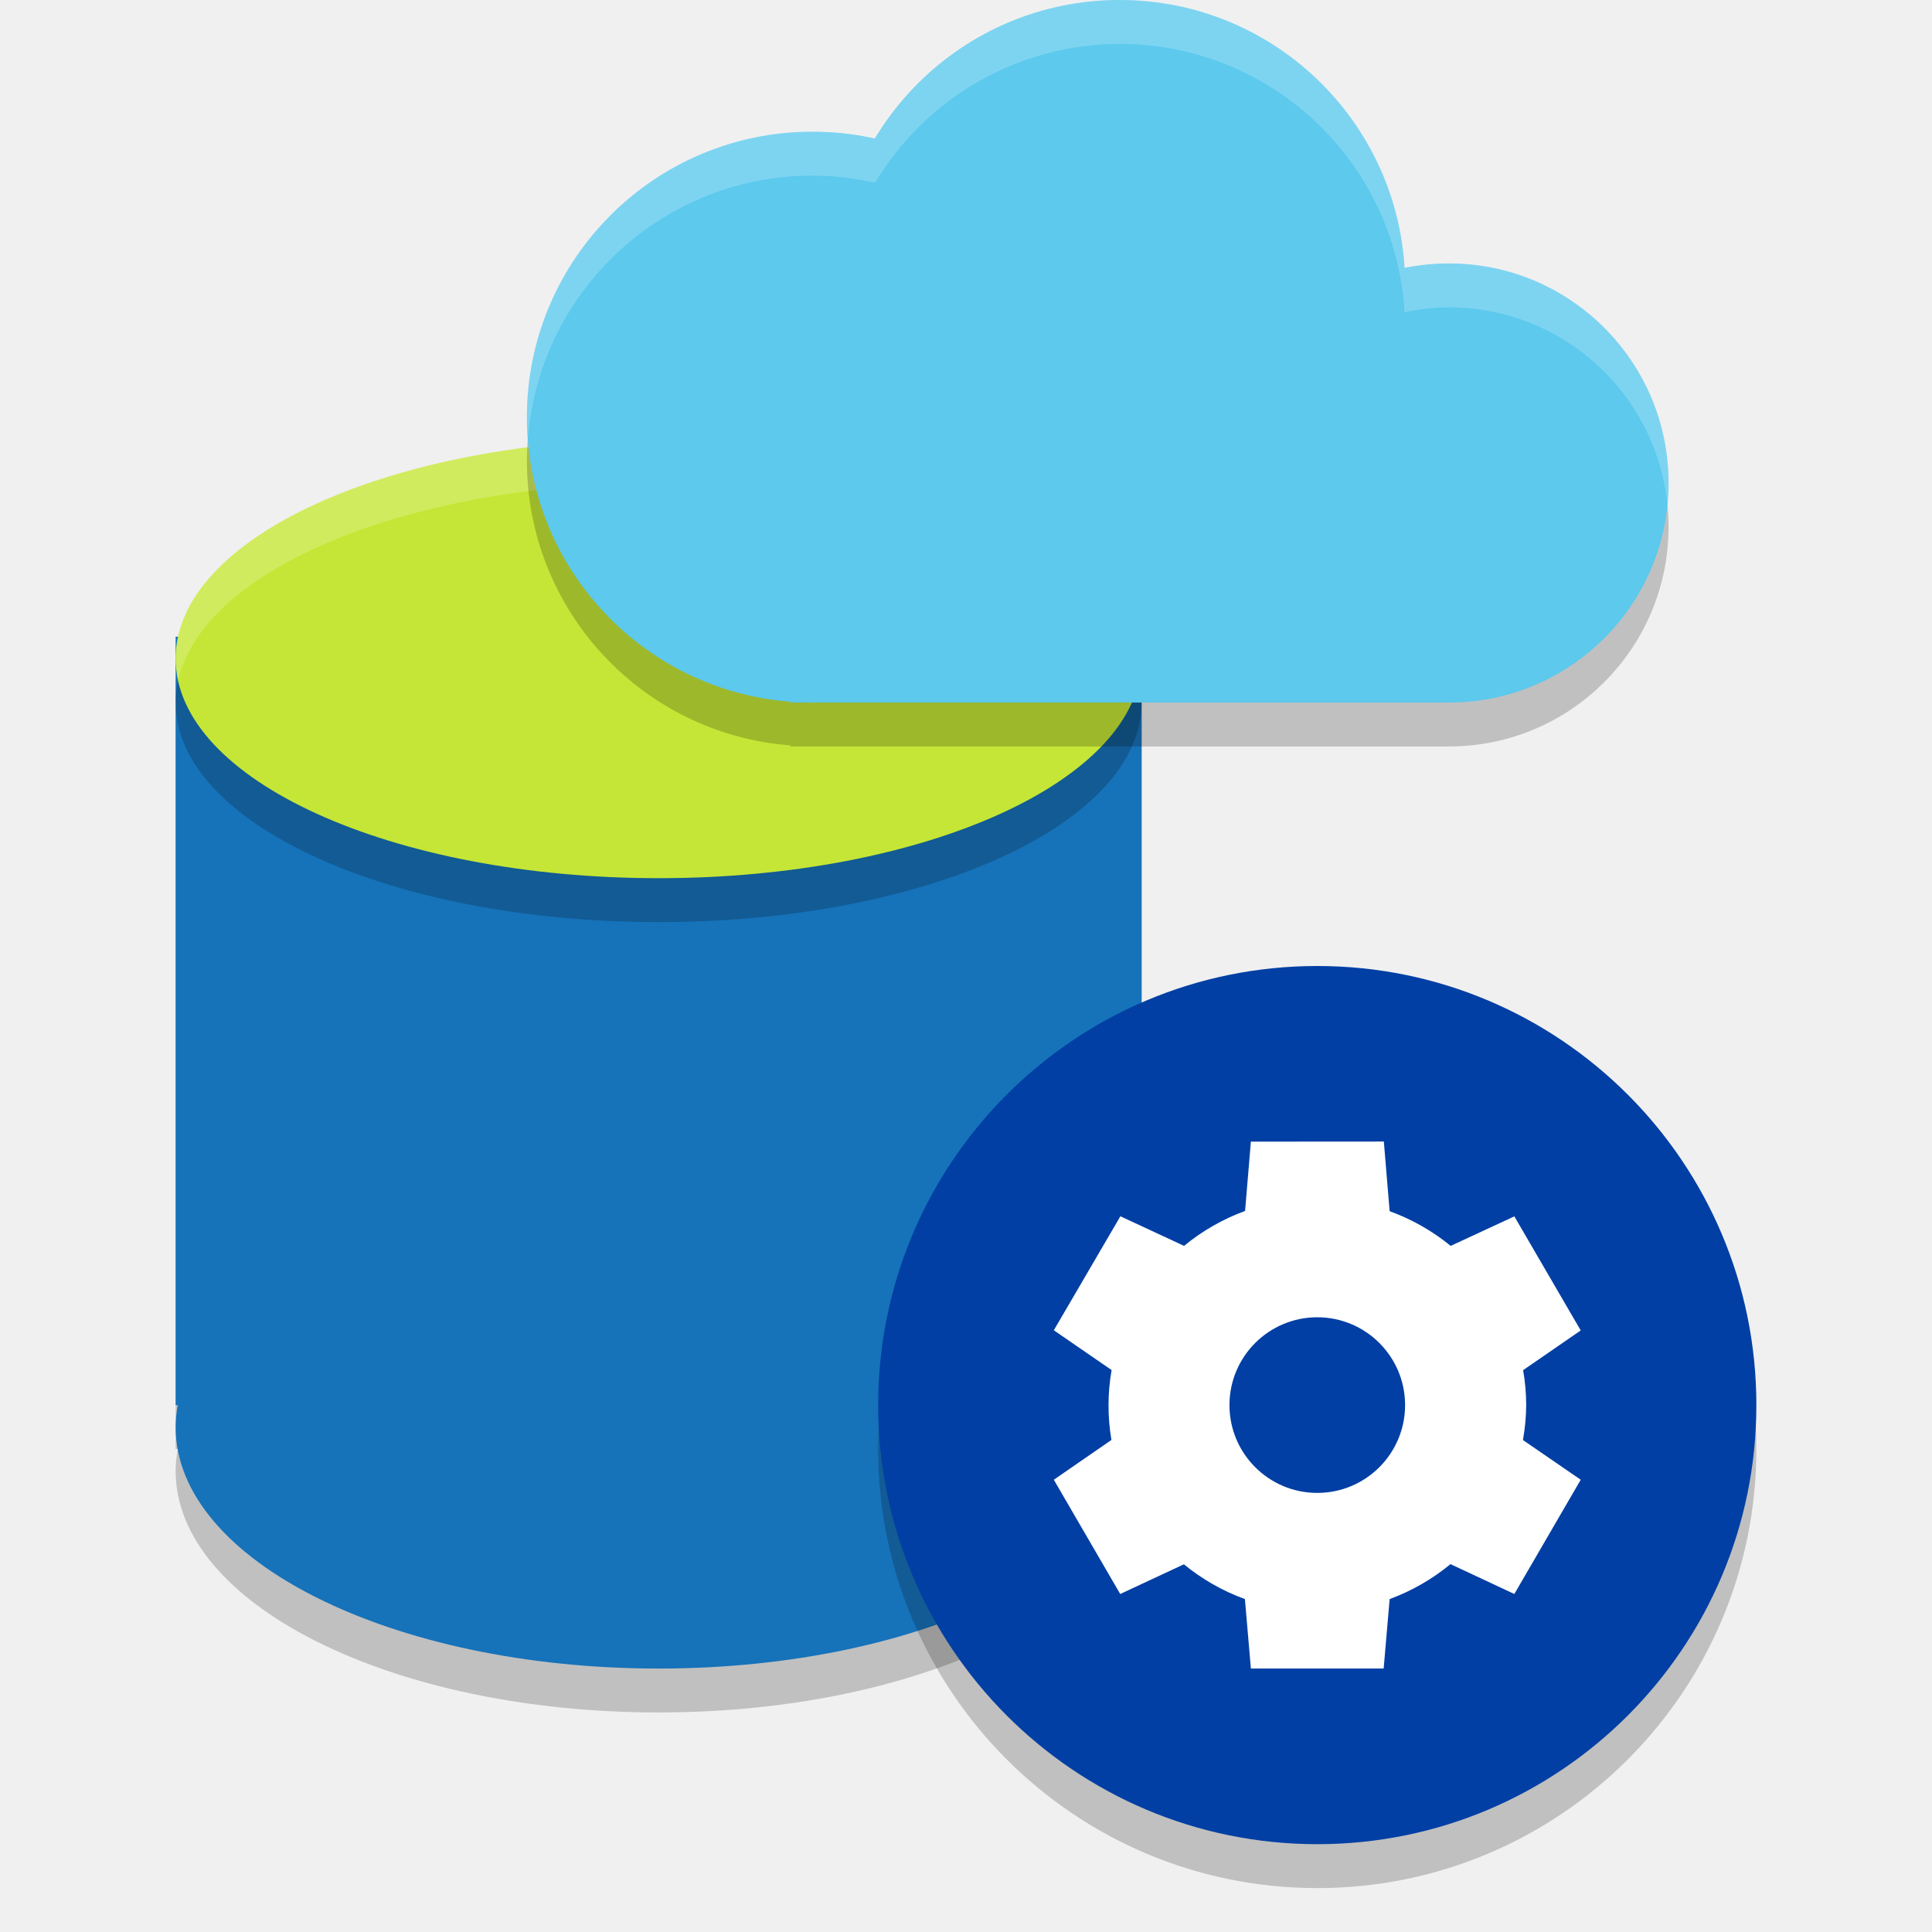
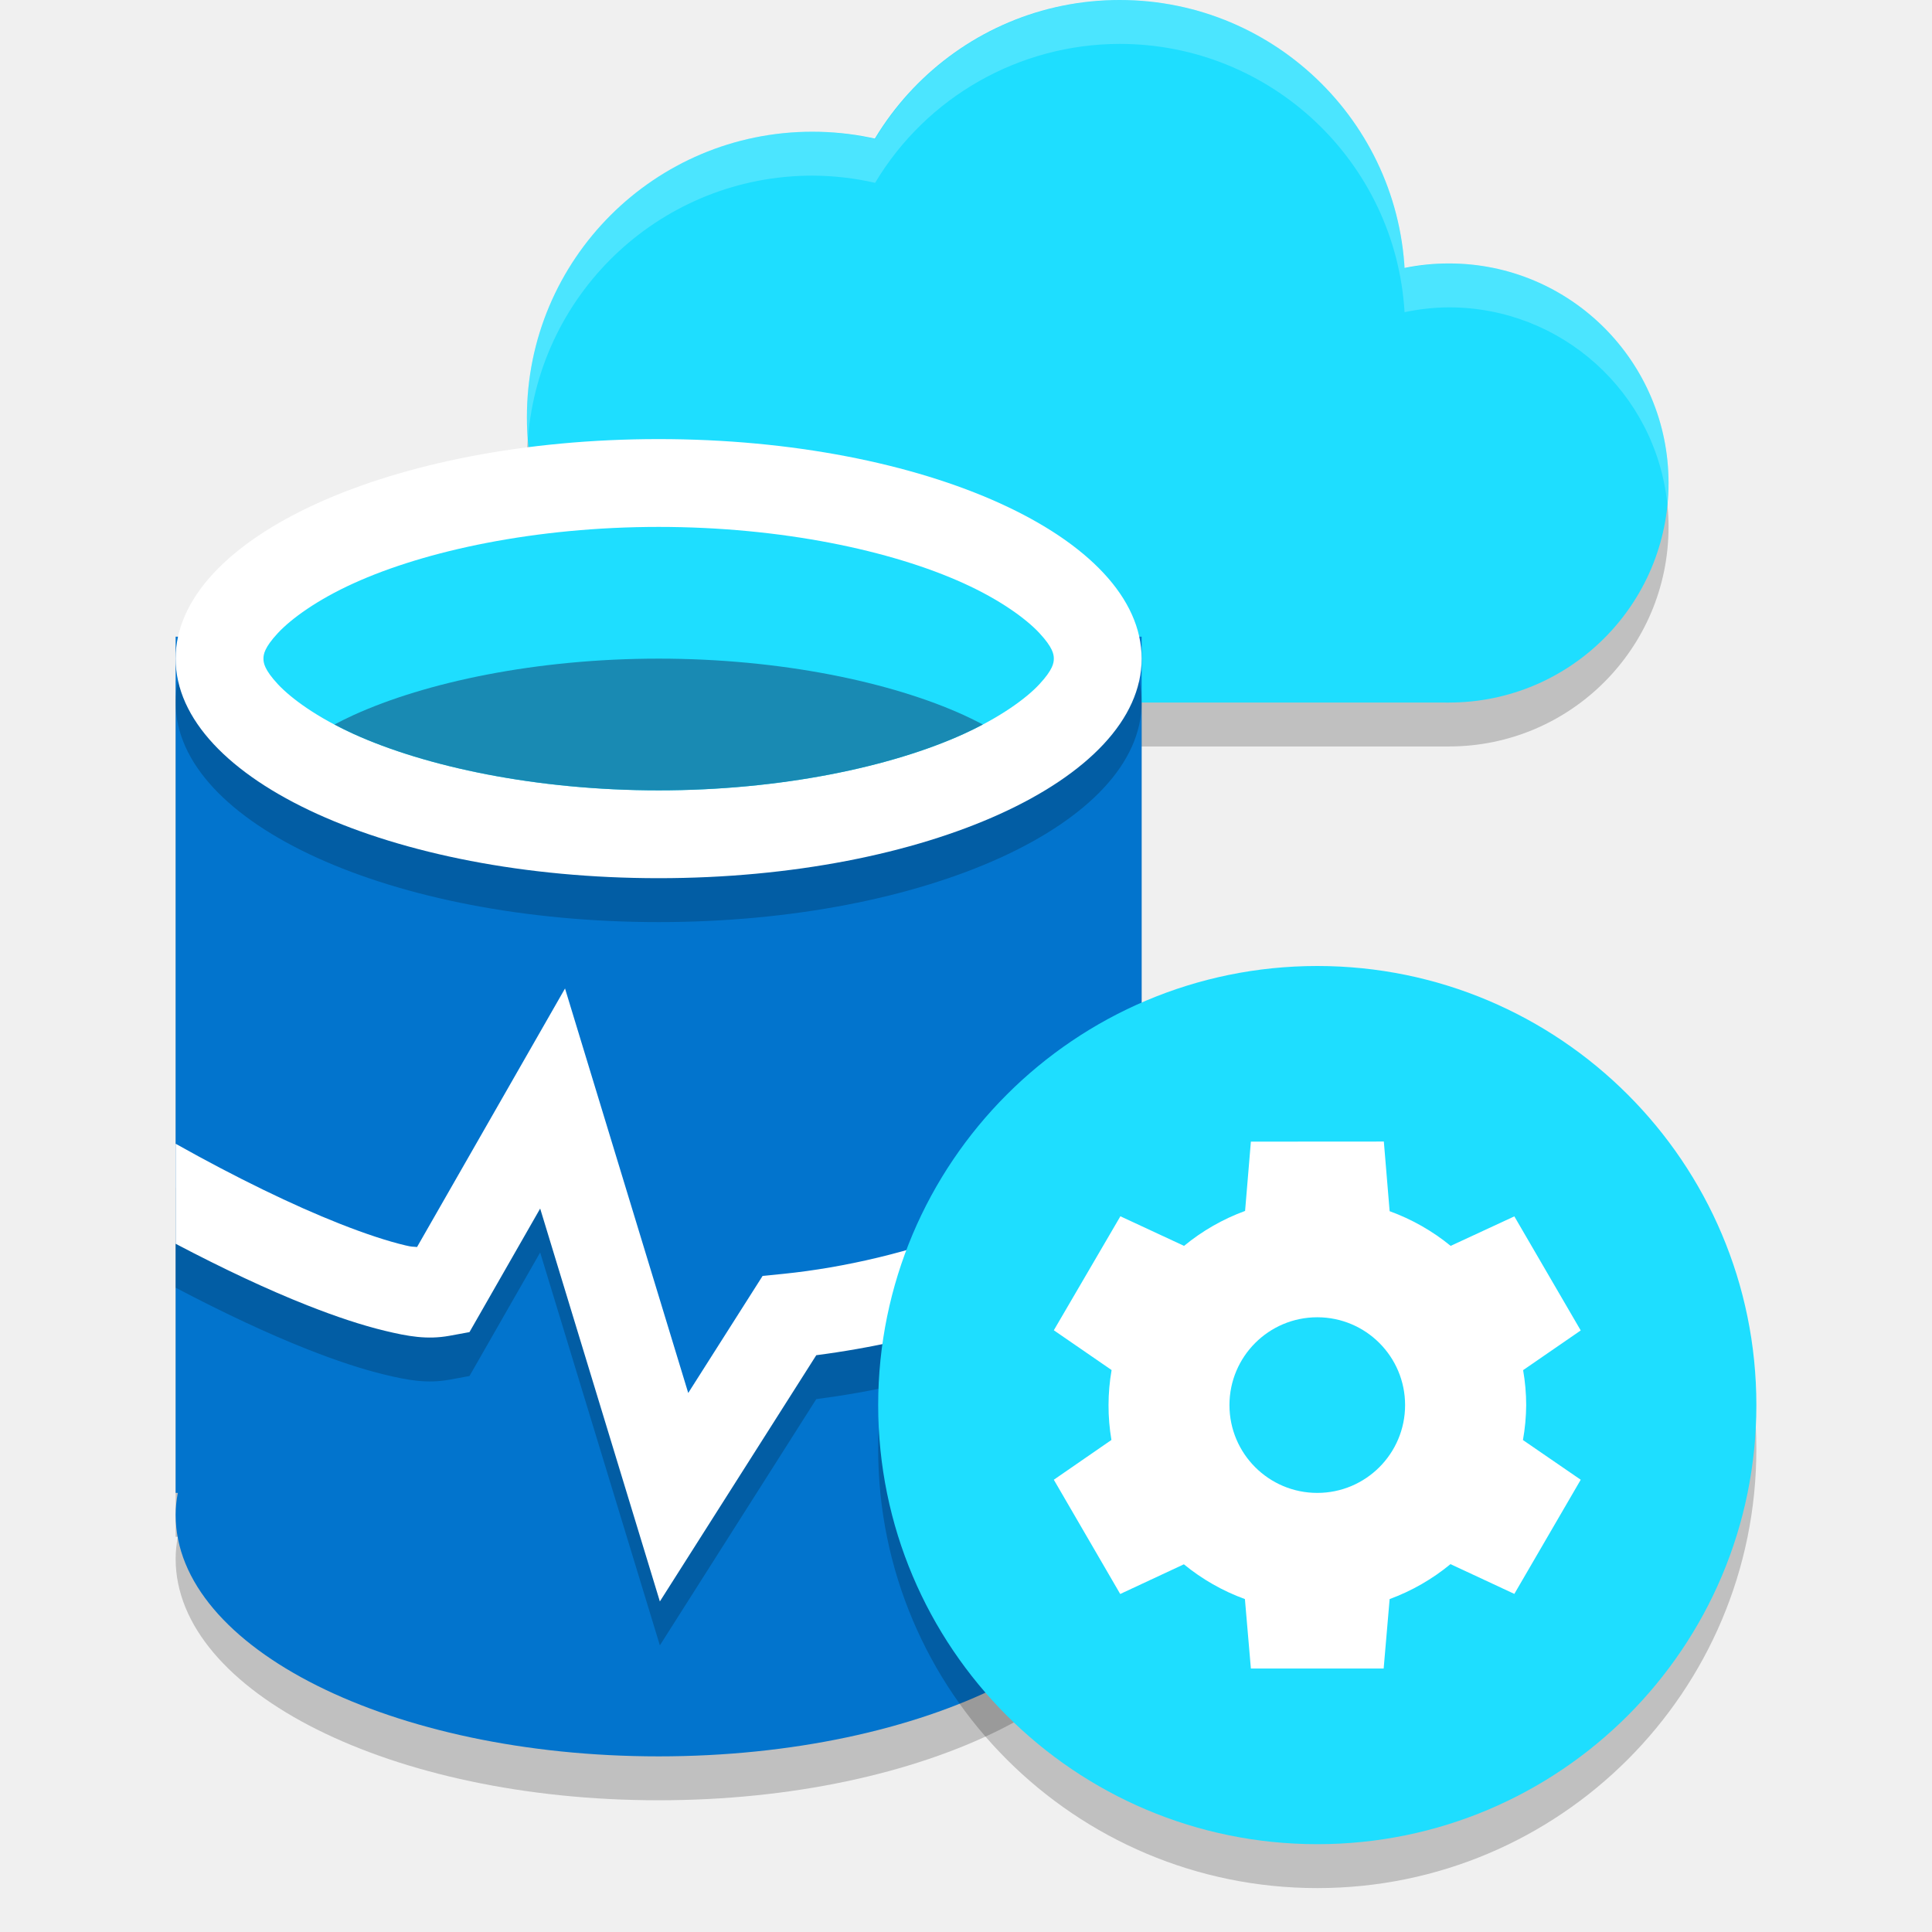
<svg xmlns="http://www.w3.org/2000/svg" width="22" height="22" version="1.1">
-   <g transform="translate(0,-310.3)">
-     <path style="opacity:0.2" d="m 2,318.05 v 8.75 h 0.025 c -0.016,0.083 -0.025,0.167 -0.025,0.25 0,1.519 2.462,2.75 5.5,2.75 3.038,0 5.5,-1.231 5.5,-2.75 -0.002,-0.084 -0.011,-0.167 -0.027,-0.25 H 13 v -8.75 z" />
-     <path style="fill:#1672b9" d="m 2,317.55 v 8.75 h 0.025 c -0.016,0.083 -0.025,0.167 -0.025,0.25 0,1.519 2.462,2.75 5.5,2.75 3.038,0 5.5,-1.231 5.5,-2.75 -0.002,-0.084 -0.011,-0.167 -0.027,-0.25 H 13 v -8.75 z" />
-     <ellipse style="opacity:0.2" cx="7.5" cy="318.3" rx="5.5" ry="2.5" />
-     <ellipse style="fill:#c5e636" cx="7.5" cy="317.8" rx="5.5" ry="2.5" />
-     <path style="opacity:0.2;fill:#ffffff" d="m 7.5,315.3 a 5.5,2.5 0 0 0 -5.5,2.5 5.5,2.5 0 0 0 0.031,0.24 5.5,2.5 0 0 1 5.469,-2.24 5.5,2.5 0 0 1 5.469,2.26 5.5,2.5 0 0 0 0.031,-0.26 5.5,2.5 0 0 0 -5.5,-2.5 z" />
-     <path style="opacity:0.2" d="m 12.75,310.8 a 3.25,3.25 0 0 0 -2.785,1.582 3.25,3.25 0 0 0 -0.715,-0.082 3.25,3.25 0 0 0 -3.25,3.25 3.25,3.25 0 0 0 3,3.238 v 0.012 h 0.25 7.25 a 2.5,2.5 0 0 0 2.5,-2.5 2.5,2.5 0 0 0 -2.5,-2.5 2.5,2.5 0 0 0 -0.506,0.055 A 3.25,3.25 0 0 0 12.75,310.8 Z" />
-     <circle style="fill:#5cc9ed" cx="9.25" cy="315.05" r="3.25" />
-     <circle style="fill:#5cc9ed" cx="12.75" cy="313.55" r="3.25" />
-     <circle style="fill:#5cc9ed" cx="16.5" cy="315.8" r="2.5" />
-     <rect style="fill:#5cc9ed" width="7.5" height="3" x="9" y="315.3" />
-     <circle style="opacity:0.2" cx="15" cy="326.8" r="5" />
-     <circle style="fill:#013fa4" cx="15" cy="326.3" r="5" />
-     <path style="fill:#ffffff" d="m 14.244,323.3 -0.066,0.789 a 2.378,2.357 0 0 0 -0.695,0.398 L 12.758,324.15 12,325.448 l 0.658,0.453 a 2.378,2.357 0 0 0 -0.035,0.398 2.378,2.357 0 0 0 0.033,0.398 L 12,327.15 l 0.756,1.301 0.725,-0.338 a 2.378,2.357 0 0 0 0.695,0.396 l 0.068,0.791 h 1.512 l 0.068,-0.791 a 2.378,2.357 0 0 0 0.693,-0.398 l 0.727,0.34 L 18,327.15 17.342,326.698 a 2.378,2.357 0 0 0 0.037,-0.398 2.378,2.357 0 0 0 -0.035,-0.398 L 18,325.45 l -0.756,-1.299 -0.725,0.336 a 2.378,2.357 0 0 0 -0.695,-0.395 l -0.066,-0.793 z m 0.756,2 h 0.002 a 1,1 0 0 1 0.998,1 1,1 0 0 1 -1,1 1,1 0 0 1 -1,-1 1,1 0 0 1 1,-1 z" />
-     <path style="opacity:0.2;fill:#ffffff" d="m 12.75,310.3 a 3.25,3.25 0 0 0 -2.785,1.582 3.25,3.25 0 0 0 -0.715,-0.082 3.25,3.25 0 0 0 -3.25,3.25 3.25,3.25 0 0 0 0.012,0.238 3.25,3.25 0 0 1 3.238,-2.988 3.25,3.25 0 0 1 0.715,0.082 3.25,3.25 0 0 1 2.785,-1.582 3.25,3.25 0 0 1 3.244,3.055 2.5,2.5 0 0 1 0.506,-0.055 2.5,2.5 0 0 1 2.486,2.238 2.5,2.5 0 0 0 0.014,-0.238 2.5,2.5 0 0 0 -2.5,-2.5 2.5,2.5 0 0 0 -0.506,0.055 A 3.25,3.25 0 0 0 12.75,310.3 Z" />
-   </g>
+   <path style="opacity:0.2" d="m 2,7.75 v 9.75 h 0.025 c -0.016,0.083 -0.025,0.167 -0.025,0.25 0,1.519 2.462,2.75 5.5,2.75 3.038,0 5.5,-1.231 5.5,-2.75 -0.002,-0.084 -0.011,-0.167 -0.027,-0.25 H 13 V 7.75 Z" />
+   <path style="opacity:0.2" d="M 12.75,0.5 A 3.25,3.25 0 0 0 9.965,2.082 3.25,3.25 0 0 0 9.25,2 a 3.25,3.25 0 0 0 -3.25,3.25 3.25,3.25 0 0 0 3,3.238 v 0.012 h 0.25 7.25 a 2.5,2.5 0 0 0 2.5,-2.5 2.5,2.5 0 0 0 -2.5,-2.5 2.5,2.5 0 0 0 -0.506,0.055 A 3.25,3.25 0 0 0 12.75,0.5 Z" />
+   <circle style="fill:#1edeff" cx="9.25" cy="4.75" r="3.25" />
+   <circle style="fill:#1edeff" cx="12.75" cy="3.25" r="3.25" />
+   <circle style="fill:#1edeff" cx="16.5" cy="5.5" r="2.5" />
+   <rect style="fill:#1edeff" width="7.5" height="3" x="9" y="5" />
+   <path style="opacity:0.2;fill:#ffffff" d="M 12.75,1.9073486e-6 A 3.25,3.25 0 0 0 9.965,1.582 3.25,3.25 0 0 0 9.25,1.5 3.25,3.25 0 0 0 6,4.75 3.25,3.25 0 0 0 6.012,4.988 3.25,3.25 0 0 1 9.25,2 3.25,3.25 0 0 1 9.965,2.082 3.25,3.25 0 0 1 12.75,0.5 3.25,3.25 0 0 1 15.994,3.555 2.5,2.5 0 0 1 16.5,3.5 2.5,2.5 0 0 1 18.986,5.738 2.5,2.5 0 0 0 19,5.5 a 2.5,2.5 0 0 0 -2.5,-2.5 2.5,2.5 0 0 0 -0.506,0.055 A 3.25,3.25 0 0 0 12.75,1.9073486e-6 Z" />
+   <path style="fill:#0274cd" d="m 2,7.25 v 9.75 h 0.025 c -0.016,0.083 -0.025,0.167 -0.025,0.25 0,1.519 2.462,2.75 5.5,2.75 3.038,0 5.5,-1.231 5.5,-2.75 -0.002,-0.084 -0.011,-0.167 -0.027,-0.25 H 13 V 7.25 Z" />
+   <path style="opacity:0.2" d="m 6.434,11.756 -1.685,2.944 c -0.055,-0.006 -0.053,7e-4 -0.134,-0.019 C 4.42,14.635 4.162,14.551 3.864,14.433 3.342,14.227 2.693,13.913 2,13.524 v 1.139 c 0.542,0.285 1.051,0.524 1.497,0.7 0.329,0.13 0.624,0.228 0.886,0.291 0.262,0.063 0.479,0.103 0.734,0.057 l 0.229,-0.042 0.805,-1.407 1.363,4.474 1.781,-2.804 C 10.525,15.772 11.89,15.373 13,14.609 v -1.285 c -1.035,0.976 -2.692,1.539 -4.075,1.681 l -0.241,0.024 -0.847,1.333 z" />
+   <path style="fill:#ffffff" d="m 6.434,11.256 -1.685,2.944 c -0.055,-0.006 -0.053,7e-4 -0.134,-0.019 C 4.42,14.135 4.162,14.051 3.864,13.933 3.342,13.727 2.693,13.413 2,13.024 v 1.139 c 0.542,0.285 1.051,0.524 1.497,0.7 0.329,0.13 0.624,0.228 0.886,0.291 0.262,0.063 0.479,0.103 0.734,0.057 l 0.229,-0.042 0.805,-1.407 1.363,4.474 1.781,-2.804 C 10.525,15.272 11.89,14.873 13,14.109 v -1.285 c -1.035,0.976 -2.692,1.539 -4.075,1.681 l -0.241,0.024 -0.847,1.333 z" />
+   <ellipse style="opacity:0.2" cx="7.5" cy="8" rx="5.5" ry="2.5" />
+   <ellipse style="fill:#ffffff" cx="7.5" cy="7.5" rx="5.5" ry="2.5" />
+   <circle style="opacity:0.2" cx="15" cy="16.5" r="5" />
+   <circle style="fill:#1edeff" cx="15" cy="16" r="5" />
+   <path style="fill:#ffffff" d="m 14.244,13 -0.066,0.789 a 2.378,2.357 0 0 0 -0.695,0.398 L 12.758,13.85 12,15.148 l 0.658,0.453 a 2.378,2.357 0 0 0 -0.035,0.398 2.378,2.357 0 0 0 0.033,0.398 L 12,16.85 l 0.756,1.301 0.725,-0.338 a 2.378,2.357 0 0 0 0.695,0.396 l 0.068,0.791 h 1.512 l 0.068,-0.791 a 2.378,2.357 0 0 0 0.693,-0.398 L 17.244,18.15 18,16.85 17.342,16.398 a 2.378,2.357 0 0 0 0.037,-0.398 2.378,2.357 0 0 0 -0.035,-0.398 L 18,15.15 l -0.756,-1.299 -0.725,0.336 a 2.378,2.357 0 0 0 -0.695,-0.395 l -0.066,-0.793 z m 0.756,2 h 0.002 a 1,1 0 0 1 0.998,1 1,1 0 0 1 -1,1 1,1 0 0 1 -1,-1 1,1 0 0 1 1,-1 z" />
+   <path style="fill:#1edeff" d="M 7.5,6 C 6.104,6 4.846,6.269 4.025,6.643 3.615,6.829 3.319,7.043 3.164,7.209 3.01,7.375 3,7.452 3,7.5 c 0,0.048 0.01,0.125 0.164,0.291 0.155,0.166 0.451,0.38 0.861,0.566 0.821,0.373 2.079,0.643 3.475,0.643 1.396,0 2.654,-0.269 3.475,-0.643 0.41,-0.187 0.707,-0.4 0.861,-0.566 C 11.99,7.625 12,7.548 12,7.5 12,7.452 11.99,7.375 11.836,7.209 11.681,7.043 11.385,6.829 10.975,6.643 10.154,6.269 8.896,6 7.5,6 Z" />
+   <path style="fill:#198ab3" d="m 7.5,7.5 c -1.396,0 -2.654,0.269 -3.475,0.643 -0.077,0.035 -0.148,0.071 -0.217,0.107 0.069,0.036 0.14,0.072 0.217,0.107 0.821,0.373 2.079,0.643 3.475,0.643 1.396,0 2.654,-0.269 3.475,-0.643 0.077,-0.035 0.148,-0.071 0.217,-0.107 C 11.123,8.214 11.052,8.178 10.975,8.143 10.154,7.769 8.896,7.5 7.5,7.5 Z" />
</svg>
